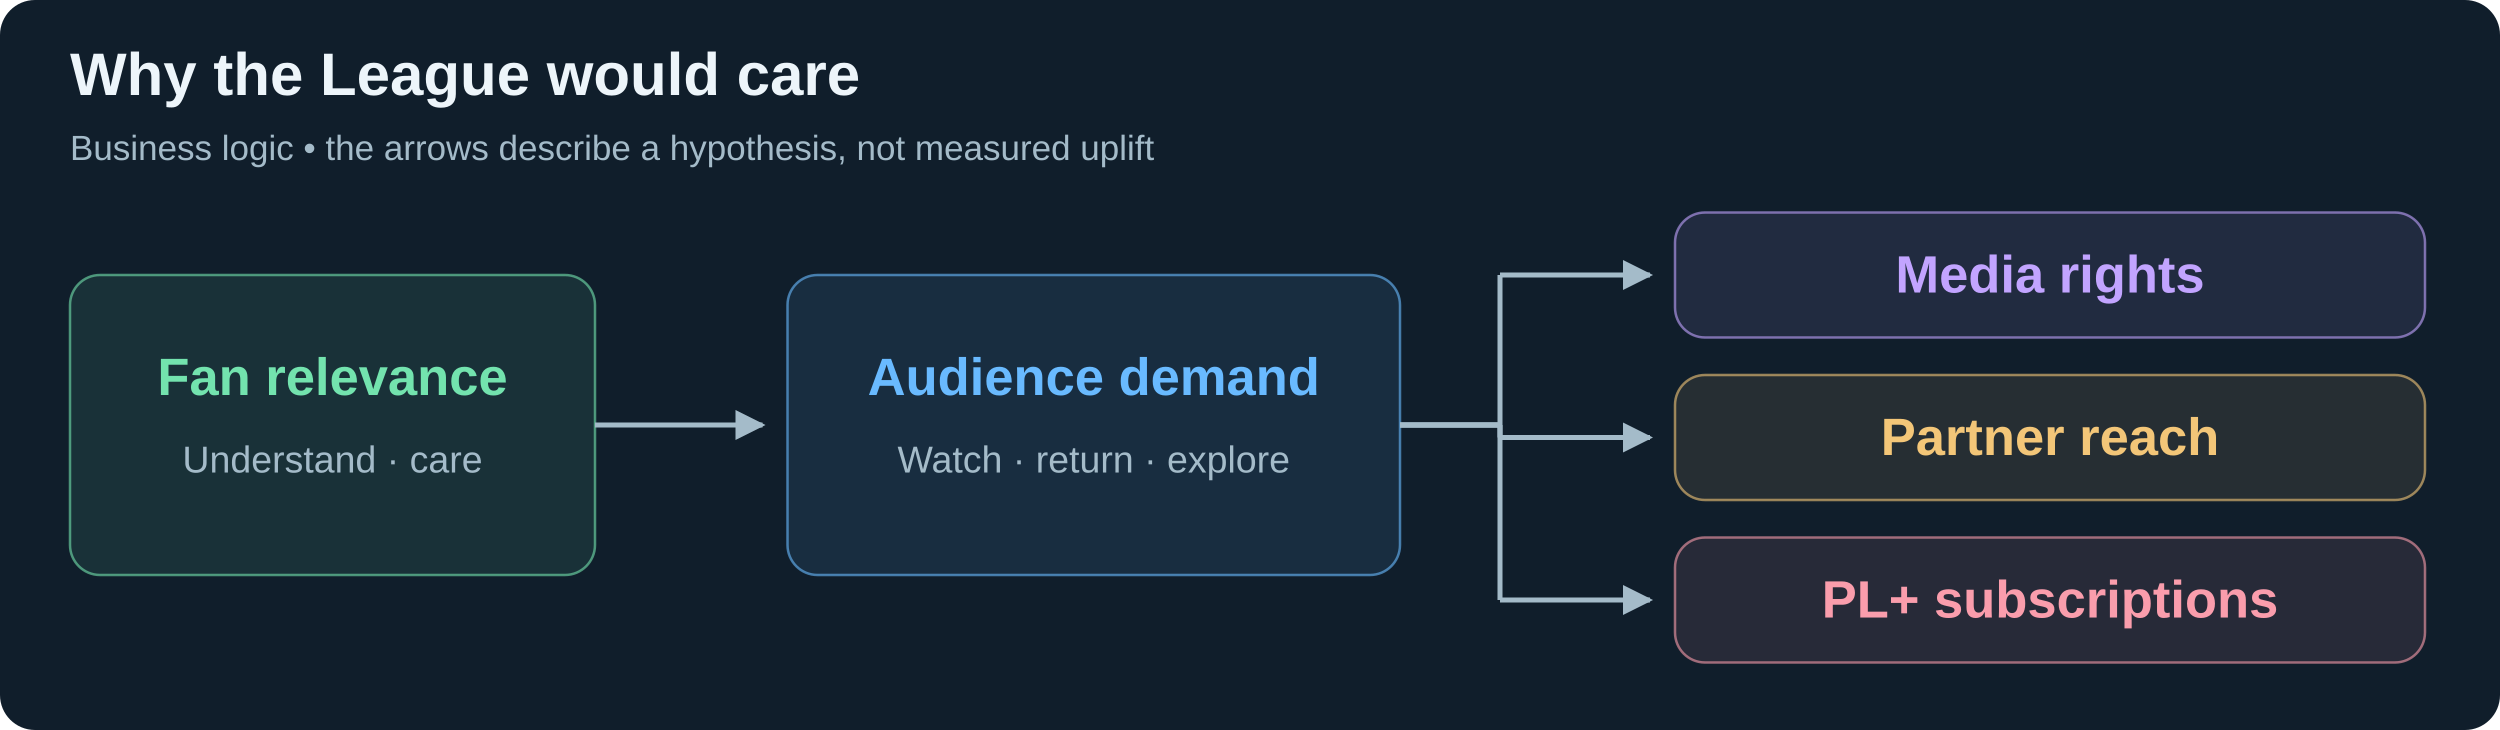
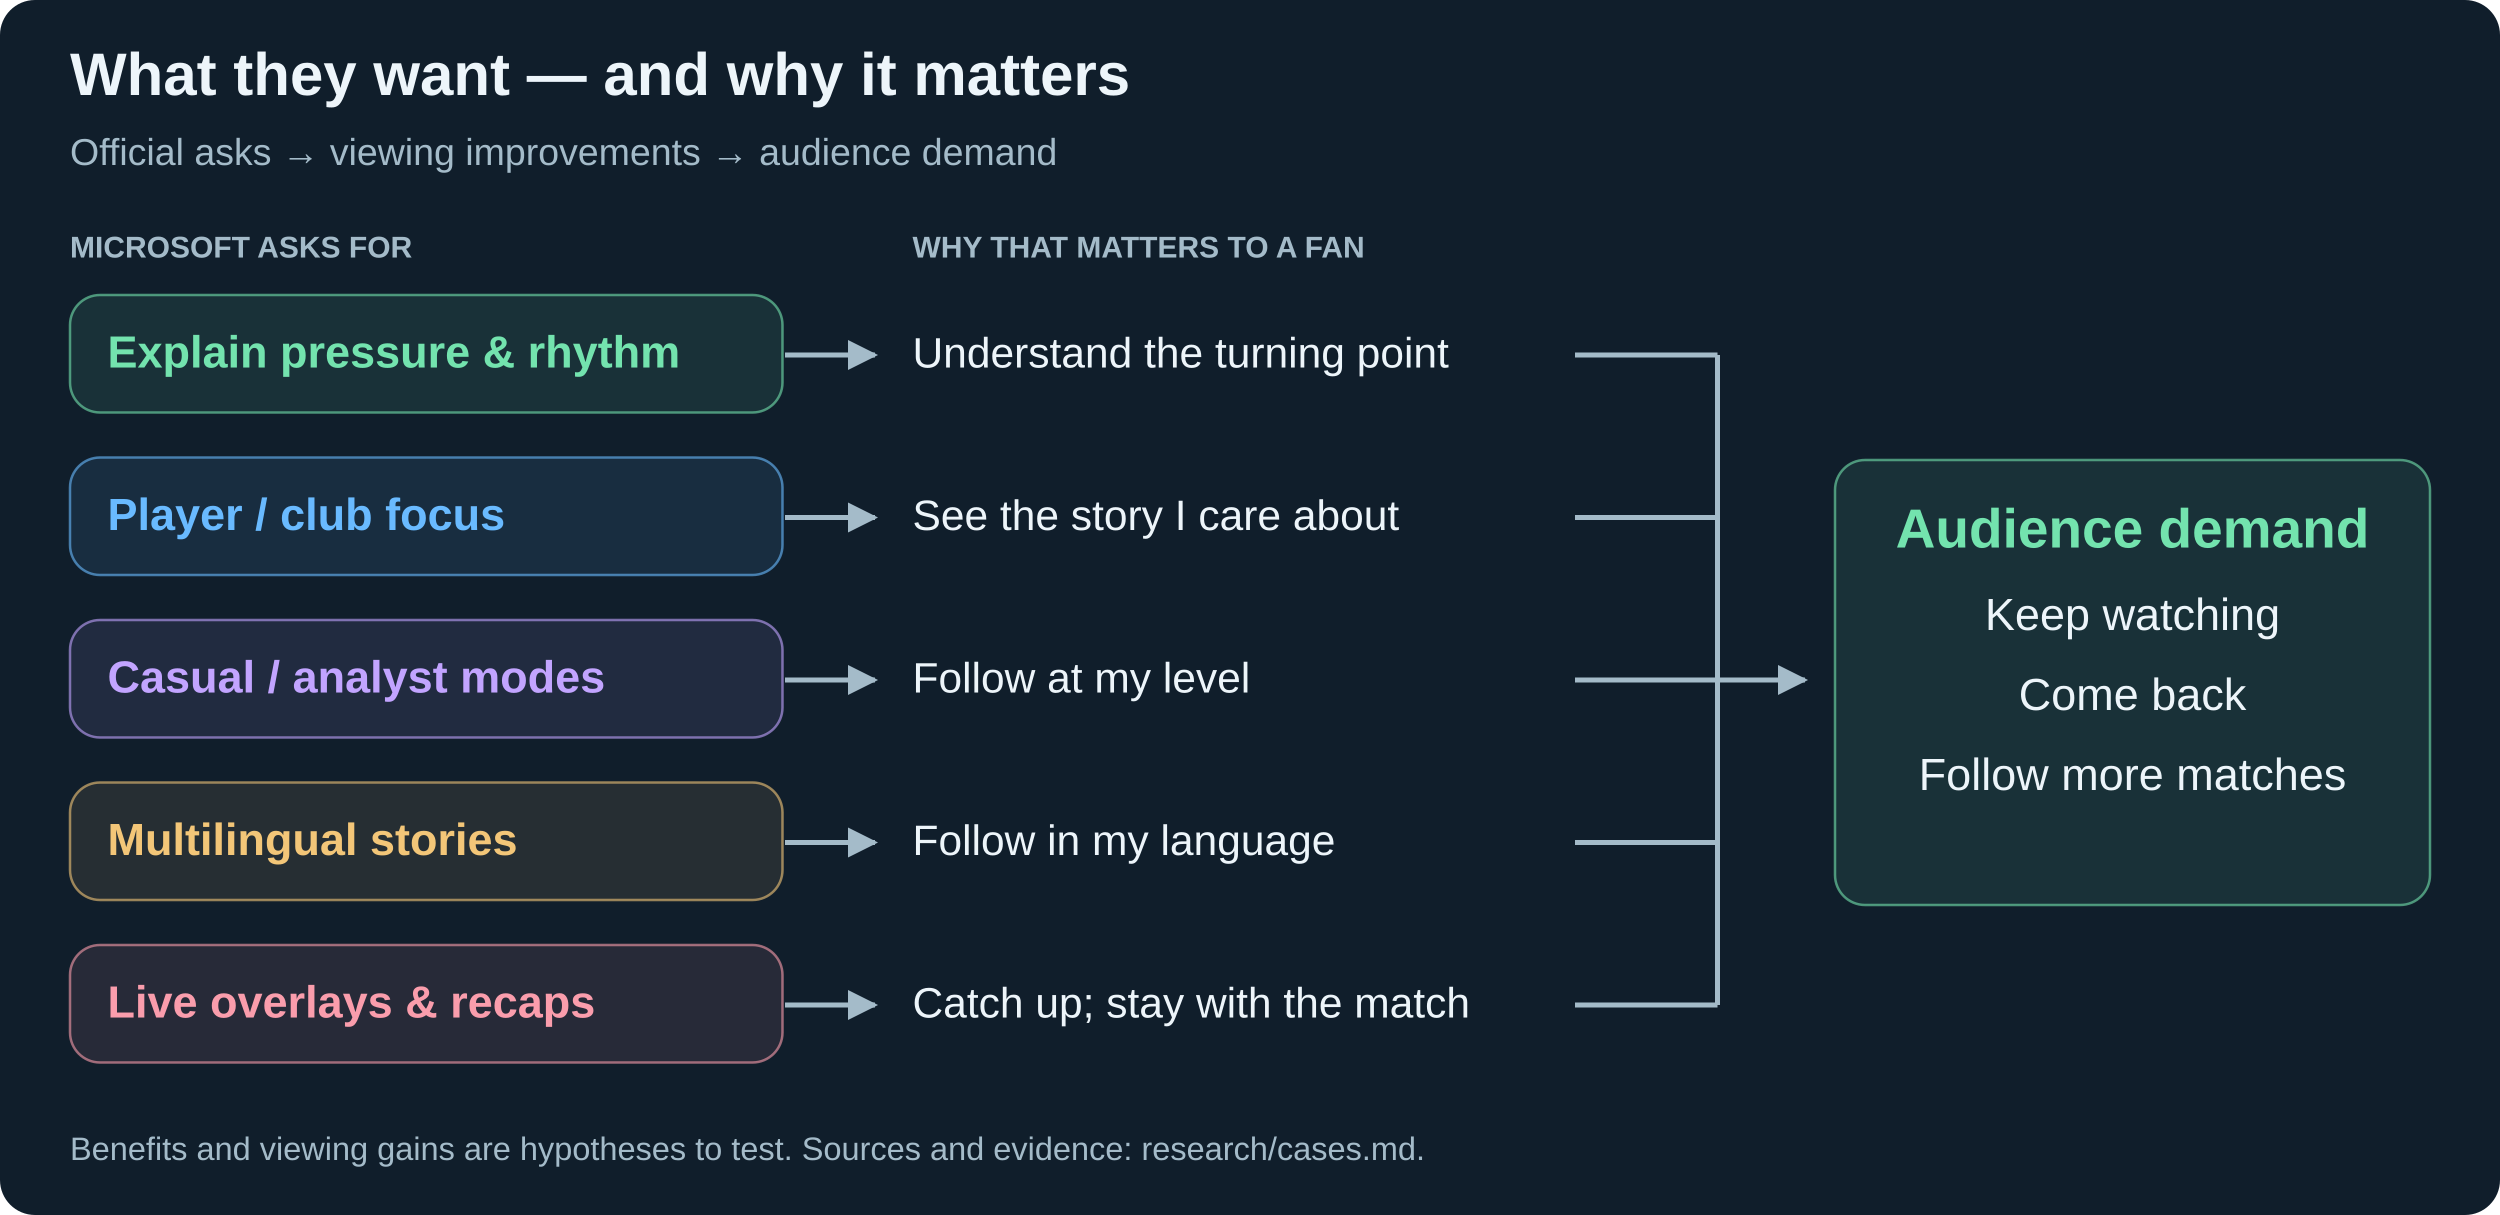
- <svg xmlns="http://www.w3.org/2000/svg" width="1000" height="292" viewBox="0 0 1000 292" role="img" aria-labelledby="title desc">
+ <svg xmlns="http://www.w3.org/2000/svg" width="1000" height="486" viewBox="0 0 1000 486" role="img" aria-labelledby="title desc">
  <defs>
    <marker id="arrow" viewBox="0 0 10 10" refX="9" refY="5" markerWidth="6" markerHeight="6" orient="auto-start-reverse">
      <path d="M0 0 L10 5 L0 10" fill="#a4bbc9" />
    </marker>
  </defs>
-   <rect width="1000" height="292" rx="14" fill="#101e2b" />
+   <rect width="1000" height="486" rx="14" fill="#101e2b" />
  <g font-family="Arial, Helvetica, sans-serif">
-     <text x="28" y="38" font-size="24" fill="#edf5fa" text-anchor="start" font-weight="700">Why the League would care</text>
-     <text x="28" y="64" font-size="14" fill="#a4bbc9" text-anchor="start" font-weight="400">Business logic • the arrows describe a hypothesis, not measured uplift</text>
-     <rect x="28" y="110" width="210" height="120" rx="12" fill="#73e3ae" fill-opacity=".1" stroke="#73e3ae" stroke-opacity=".6" />
-     <text x="133.0" y="158" font-size="21" fill="#73e3ae" text-anchor="middle" font-weight="700">Fan relevance</text>
-     <text x="133.0" y="189" font-size="15" fill="#a4bbc9" text-anchor="middle" font-weight="400">Understand · care</text>
-     <rect x="315" y="110" width="245" height="120" rx="12" fill="#69baff" fill-opacity=".1" stroke="#69baff" stroke-opacity=".6" />
-     <text x="437.5" y="158" font-size="21" fill="#69baff" text-anchor="middle" font-weight="700">Audience demand</text>
-     <text x="437.5" y="189" font-size="15" fill="#a4bbc9" text-anchor="middle" font-weight="400">Watch · return · explore</text>
-     <rect x="670" y="85" width="300" height="50" rx="12" fill="#c2a4ff" fill-opacity=".1" stroke="#c2a4ff" stroke-opacity=".6" />
-     <text x="820.0" y="117" font-size="21" fill="#c2a4ff" text-anchor="middle" font-weight="700">Media rights</text>
-     <rect x="670" y="150" width="300" height="50" rx="12" fill="#f3c678" fill-opacity=".1" stroke="#f3c678" stroke-opacity=".6" />
-     <text x="820.0" y="182" font-size="21" fill="#f3c678" text-anchor="middle" font-weight="700">Partner reach</text>
-     <rect x="670" y="215" width="300" height="50" rx="12" fill="#fa9dac" fill-opacity=".1" stroke="#fa9dac" stroke-opacity=".6" />
-     <text x="820.0" y="247" font-size="21" fill="#fa9dac" text-anchor="middle" font-weight="700">PL+ subscriptions</text>
-     <path d="M238 170 L305 170" stroke="#a4bbc9" stroke-width="2" fill="none" marker-end="url(#arrow)" />
-     <path d="M560 170 L600 170" stroke="#a4bbc9" stroke-width="2" fill="none" />
-     <path d="M600 170 L600 110" stroke="#a4bbc9" stroke-width="2" fill="none" />
-     <path d="M600 110 L660 110" stroke="#a4bbc9" stroke-width="2" fill="none" marker-end="url(#arrow)" />
-     <path d="M560 170 L600 170" stroke="#a4bbc9" stroke-width="2" fill="none" />
-     <path d="M600 170 L600 175" stroke="#a4bbc9" stroke-width="2" fill="none" />
-     <path d="M600 175 L660 175" stroke="#a4bbc9" stroke-width="2" fill="none" marker-end="url(#arrow)" />
-     <path d="M560 170 L600 170" stroke="#a4bbc9" stroke-width="2" fill="none" />
-     <path d="M600 170 L600 240" stroke="#a4bbc9" stroke-width="2" fill="none" />
-     <path d="M600 240 L660 240" stroke="#a4bbc9" stroke-width="2" fill="none" marker-end="url(#arrow)" />
+     <text x="28" y="38" font-size="24" fill="#edf5fa" text-anchor="start" font-weight="700">What they want — and why it matters</text>
+     <text x="28" y="66" font-size="15" fill="#a4bbc9" text-anchor="start" font-weight="400">Official asks → viewing improvements → audience demand</text>
+     <text x="28" y="103" font-size="12" fill="#a4bbc9" text-anchor="start" font-weight="700">MICROSOFT ASKS FOR</text>
+     <text x="365" y="103" font-size="12" fill="#a4bbc9" text-anchor="start" font-weight="700">WHY THAT MATTERS TO A FAN</text>
+     <rect x="28" y="118" width="285" height="47" rx="12" fill="#73e3ae" fill-opacity=".1" stroke="#73e3ae" stroke-opacity=".6" />
+     <text x="43" y="147" font-size="18" fill="#73e3ae" text-anchor="start" font-weight="700">Explain pressure &amp; rhythm</text>
+     <path d="M314 142 L350 142" stroke="#a4bbc9" stroke-width="2" fill="none" marker-end="url(#arrow)" />
+     <text x="365" y="147" font-size="17" fill="#edf5fa" text-anchor="start" font-weight="400">Understand the turning point</text>
+     <path d="M630 142 L687 142" stroke="#a4bbc9" stroke-width="2" fill="none" />
+     <rect x="28" y="183" width="285" height="47" rx="12" fill="#69baff" fill-opacity=".1" stroke="#69baff" stroke-opacity=".6" />
+     <text x="43" y="212" font-size="18" fill="#69baff" text-anchor="start" font-weight="700">Player / club focus</text>
+     <path d="M314 207 L350 207" stroke="#a4bbc9" stroke-width="2" fill="none" marker-end="url(#arrow)" />
+     <text x="365" y="212" font-size="17" fill="#edf5fa" text-anchor="start" font-weight="400">See the story I care about</text>
+     <path d="M630 207 L687 207" stroke="#a4bbc9" stroke-width="2" fill="none" />
+     <rect x="28" y="248" width="285" height="47" rx="12" fill="#c2a4ff" fill-opacity=".1" stroke="#c2a4ff" stroke-opacity=".6" />
+     <text x="43" y="277" font-size="18" fill="#c2a4ff" text-anchor="start" font-weight="700">Casual / analyst modes</text>
+     <path d="M314 272 L350 272" stroke="#a4bbc9" stroke-width="2" fill="none" marker-end="url(#arrow)" />
+     <text x="365" y="277" font-size="17" fill="#edf5fa" text-anchor="start" font-weight="400">Follow at my level</text>
+     <path d="M630 272 L687 272" stroke="#a4bbc9" stroke-width="2" fill="none" />
+     <rect x="28" y="313" width="285" height="47" rx="12" fill="#f3c678" fill-opacity=".1" stroke="#f3c678" stroke-opacity=".6" />
+     <text x="43" y="342" font-size="18" fill="#f3c678" text-anchor="start" font-weight="700">Multilingual stories</text>
+     <path d="M314 337 L350 337" stroke="#a4bbc9" stroke-width="2" fill="none" marker-end="url(#arrow)" />
+     <text x="365" y="342" font-size="17" fill="#edf5fa" text-anchor="start" font-weight="400">Follow in my language</text>
+     <path d="M630 337 L687 337" stroke="#a4bbc9" stroke-width="2" fill="none" />
+     <rect x="28" y="378" width="285" height="47" rx="12" fill="#fa9dac" fill-opacity=".1" stroke="#fa9dac" stroke-opacity=".6" />
+     <text x="43" y="407" font-size="18" fill="#fa9dac" text-anchor="start" font-weight="700">Live overlays &amp; recaps</text>
+     <path d="M314 402 L350 402" stroke="#a4bbc9" stroke-width="2" fill="none" marker-end="url(#arrow)" />
+     <text x="365" y="407" font-size="17" fill="#edf5fa" text-anchor="start" font-weight="400">Catch up; stay with the match</text>
+     <path d="M630 402 L687 402" stroke="#a4bbc9" stroke-width="2" fill="none" />
+     <path d="M687 142 L687 402" stroke="#a4bbc9" stroke-width="2" fill="none" />
+     <path d="M687 272 L722 272" stroke="#a4bbc9" stroke-width="2" fill="none" marker-end="url(#arrow)" />
+     <rect x="734" y="184" width="238" height="178" rx="12" fill="#73e3ae" fill-opacity=".1" stroke="#73e3ae" stroke-opacity=".6" />
+     <text x="853" y="219" font-size="22" fill="#73e3ae" text-anchor="middle" font-weight="700">Audience demand</text>
+     <text x="853" y="252" font-size="18" fill="#edf5fa" text-anchor="middle" font-weight="400">Keep watching</text>
+     <text x="853" y="284" font-size="18" fill="#edf5fa" text-anchor="middle" font-weight="400">Come back</text>
+     <text x="853" y="316" font-size="18" fill="#edf5fa" text-anchor="middle" font-weight="400">Follow more matches</text>
+     <text x="28" y="464" font-size="13" fill="#a4bbc9" text-anchor="start" font-weight="400">Benefits and viewing gains are hypotheses to test. Sources and evidence: research/cases.md.</text>
  </g>
</svg>
